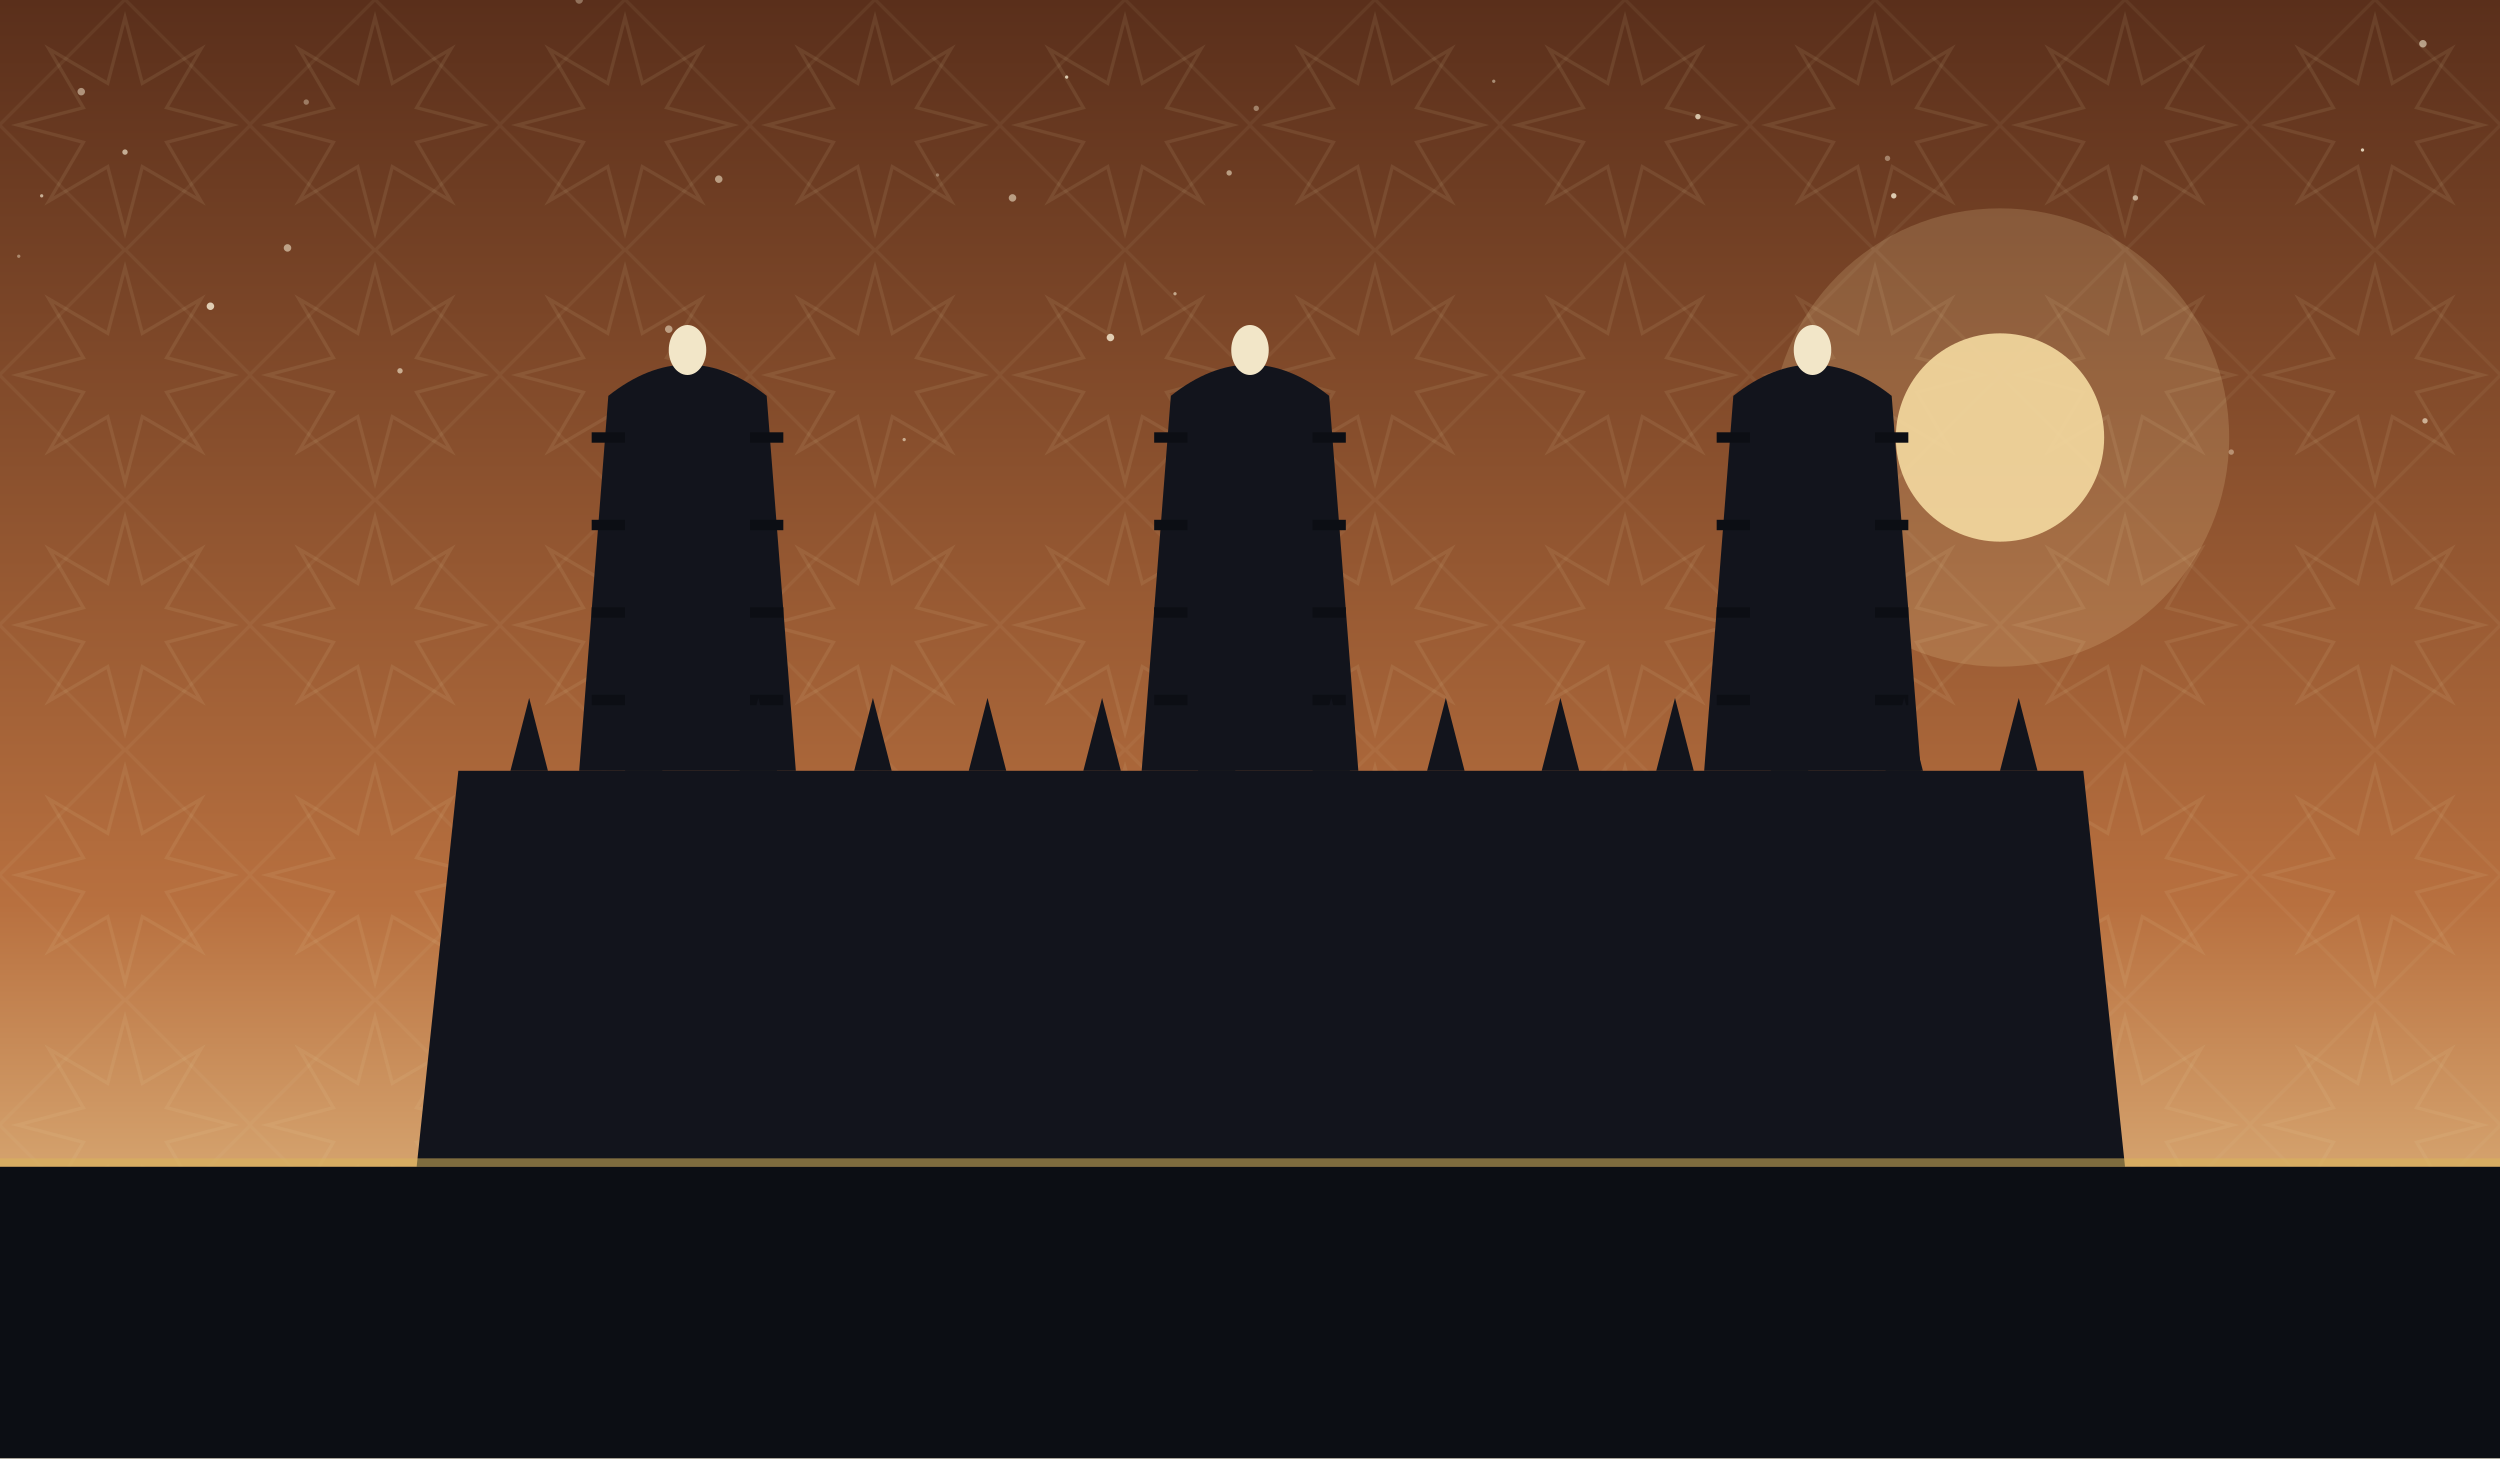
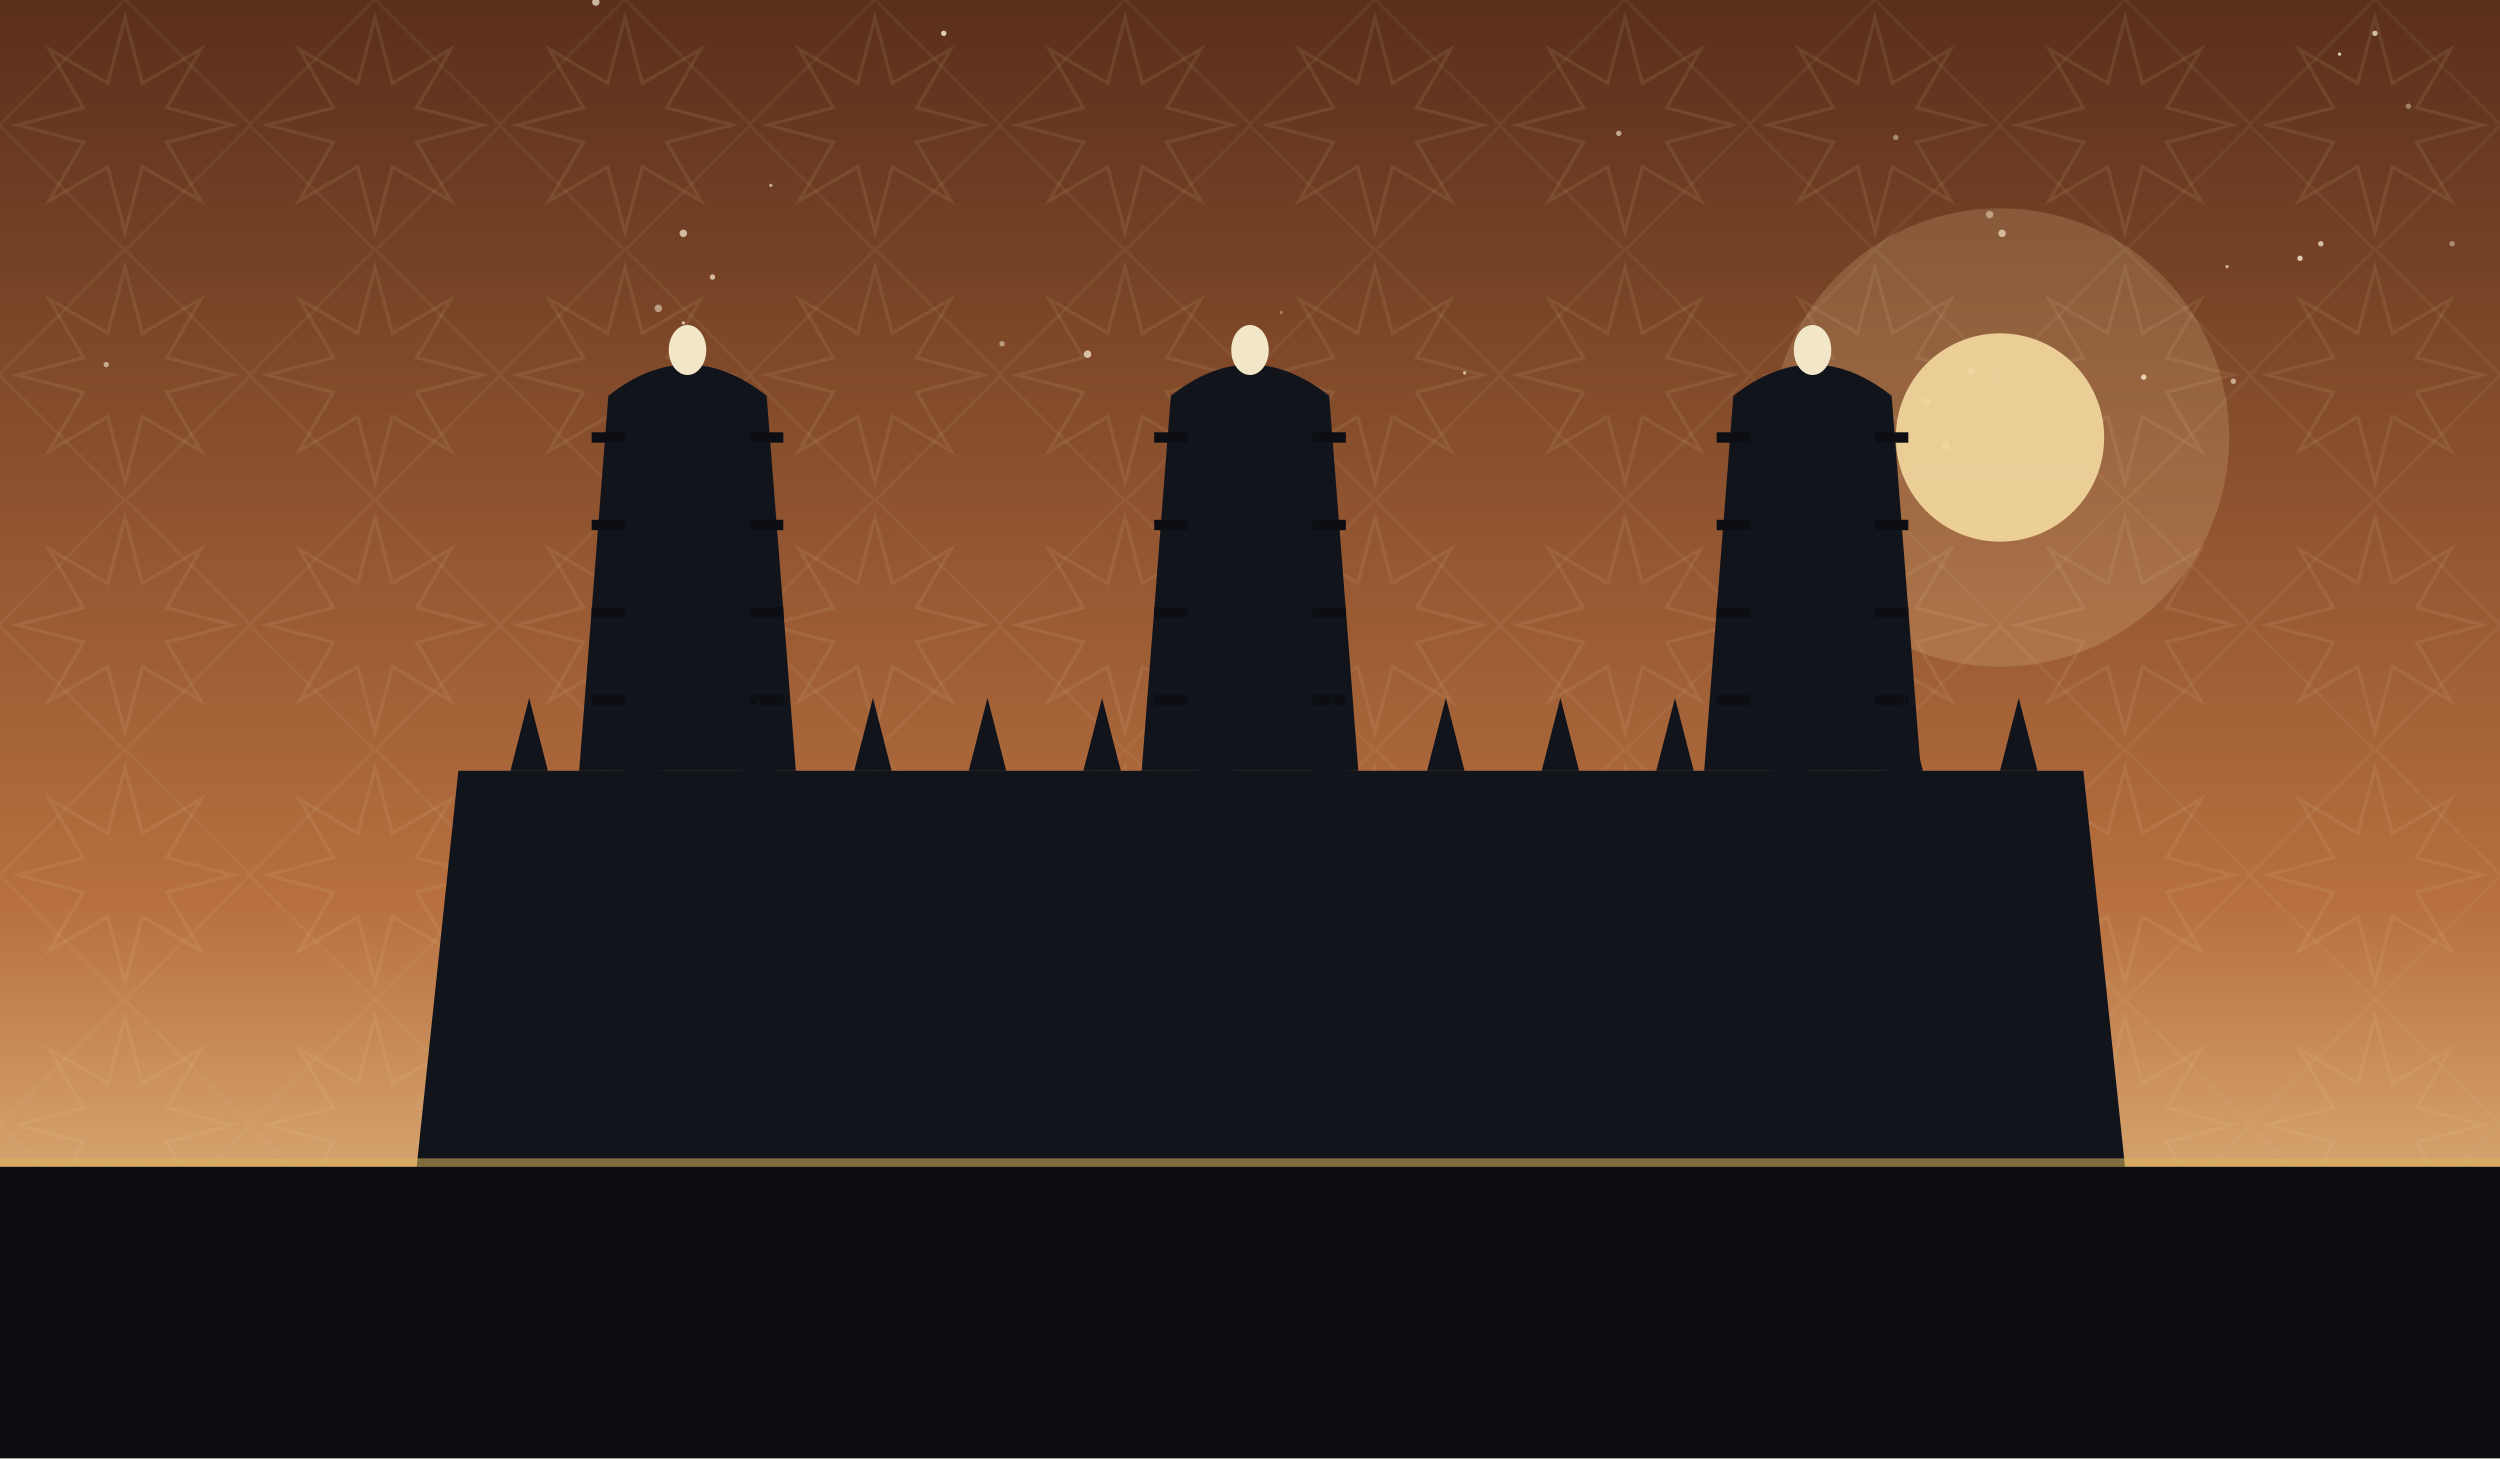
<svg xmlns="http://www.w3.org/2000/svg" viewBox="0 0 1200 700" role="img">
  <defs>
    <linearGradient id="sky" x1="0" y1="0" x2="0" y2="1">
      <stop offset="0" stop-color="#5a2f1b" />
      <stop offset="0.62" stop-color="#b8703f" />
      <stop offset="1" stop-color="#f4d9a0" />
    </linearGradient>
    <pattern id="g1" width="120" height="120" patternUnits="userSpaceOnUse">
      <polygon points="111.6,60.0 80.0,68.3 96.5,96.5 68.3,80.0 60.0,111.6 51.7,80.0 23.5,96.5 40.0,68.3 8.4,60.0 40.0,51.7 23.5,23.5 51.7,40.0 60.0,8.4 68.3,40.0 96.5,23.5 80.0,51.7" fill="none" stroke="#e8d9a8" stroke-width="1.6" opacity="0.1" />
      <rect x="17.4" y="17.4" width="85.2" height="85.2" fill="none" stroke="#e8d9a8" stroke-width="1.6" opacity="0.07" transform="rotate(45 60.0 60.0)" />
    </pattern>
  </defs>
  <rect width="1200" height="700" fill="url(#sky)" />
  <rect width="1200" height="700" fill="url(#g1)" />
-   <circle cx="1025" cy="95" r="1.3" fill="#f7ecd2" opacity="0.60" />
-   <circle cx="603" cy="52" r="1.3" fill="#f7ecd2" opacity="0.41" />
-   <circle cx="1134" cy="72" r="0.8" fill="#f7ecd2" opacity="0.83" />
-   <circle cx="434" cy="211" r="0.8" fill="#f7ecd2" opacity="0.59" />
-   <circle cx="1071" cy="217" r="1.3" fill="#f7ecd2" opacity="0.42" />
-   <circle cx="909" cy="94" r="1.3" fill="#f7ecd2" opacity="0.81" />
-   <circle cx="20" cy="94" r="0.8" fill="#f7ecd2" opacity="0.65" />
-   <circle cx="60" cy="73" r="1.3" fill="#f7ecd2" opacity="0.65" />
-   <circle cx="717" cy="39" r="0.8" fill="#f7ecd2" opacity="0.48" />
-   <circle cx="815" cy="56" r="1.3" fill="#f7ecd2" opacity="0.75" />
-   <circle cx="906" cy="76" r="1.3" fill="#f7ecd2" opacity="0.41" />
-   <circle cx="486" cy="95" r="1.8" fill="#f7ecd2" opacity="0.55" />
-   <circle cx="1163" cy="21" r="1.8" fill="#f7ecd2" opacity="0.58" />
-   <circle cx="321" cy="158" r="1.8" fill="#f7ecd2" opacity="0.53" />
-   <circle cx="192" cy="178" r="1.3" fill="#f7ecd2" opacity="0.61" />
-   <circle cx="512" cy="37" r="0.8" fill="#f7ecd2" opacity="0.79" />
-   <circle cx="9" cy="123" r="0.8" fill="#f7ecd2" opacity="0.42" />
-   <circle cx="627" cy="200" r="1.8" fill="#f7ecd2" opacity="0.35" />
-   <circle cx="278" cy="0" r="1.8" fill="#f7ecd2" opacity="0.35" />
-   <circle cx="138" cy="119" r="1.8" fill="#f7ecd2" opacity="0.57" />
-   <circle cx="855" cy="185" r="1.8" fill="#f7ecd2" opacity="0.60" />
-   <circle cx="533" cy="162" r="1.8" fill="#f7ecd2" opacity="0.81" />
-   <circle cx="1164" cy="202" r="1.3" fill="#f7ecd2" opacity="0.63" />
-   <circle cx="564" cy="141" r="0.8" fill="#f7ecd2" opacity="0.59" />
-   <circle cx="101" cy="147" r="1.8" fill="#f7ecd2" opacity="0.82" />
-   <circle cx="39" cy="44" r="1.8" fill="#f7ecd2" opacity="0.51" />
-   <circle cx="450" cy="84" r="0.8" fill="#f7ecd2" opacity="0.35" />
-   <circle cx="590" cy="83" r="1.3" fill="#f7ecd2" opacity="0.55" />
-   <circle cx="147" cy="49" r="1.3" fill="#f7ecd2" opacity="0.38" />
-   <circle cx="345" cy="86" r="1.8" fill="#f7ecd2" opacity="0.55" />
+   <circle cx="1104" cy="124" r="1.3" fill="#f7ecd2" opacity="0.81" />
+   <circle cx="370" cy="89" r="0.8" fill="#f7ecd2" opacity="0.65" />
+   <circle cx="925" cy="193" r="1.8" fill="#f7ecd2" opacity="0.60" />
+   <circle cx="777" cy="64" r="1.3" fill="#f7ecd2" opacity="0.63" />
+   <circle cx="910" cy="66" r="1.3" fill="#f7ecd2" opacity="0.45" />
+   <circle cx="1156" cy="51" r="1.3" fill="#f7ecd2" opacity="0.41" />
+   <circle cx="51" cy="175" r="1.3" fill="#f7ecd2" opacity="0.60" />
+   <circle cx="1123" cy="26" r="0.8" fill="#f7ecd2" opacity="0.83" />
+   <circle cx="316" cy="148" r="1.8" fill="#f7ecd2" opacity="0.53" />
+   <circle cx="342" cy="133" r="1.3" fill="#f7ecd2" opacity="0.71" />
+   <circle cx="1177" cy="117" r="1.3" fill="#f7ecd2" opacity="0.44" />
+   <circle cx="1069" cy="128" r="0.8" fill="#f7ecd2" opacity="0.67" />
+   <circle cx="522" cy="170" r="1.8" fill="#f7ecd2" opacity="0.75" />
+   <circle cx="328" cy="155" r="0.8" fill="#f7ecd2" opacity="0.75" />
+   <circle cx="703" cy="179" r="0.8" fill="#f7ecd2" opacity="0.72" />
+   <circle cx="615" cy="150" r="0.8" fill="#f7ecd2" opacity="0.35" />
+   <circle cx="328" cy="112" r="1.8" fill="#f7ecd2" opacity="0.71" />
+   <circle cx="1114" cy="117" r="1.3" fill="#f7ecd2" opacity="0.73" />
+   <circle cx="1029" cy="181" r="1.3" fill="#f7ecd2" opacity="0.84" />
+   <circle cx="961" cy="112" r="1.8" fill="#f7ecd2" opacity="0.67" />
+   <circle cx="934" cy="214" r="1.8" fill="#f7ecd2" opacity="0.61" />
+   <circle cx="300" cy="199" r="1.3" fill="#f7ecd2" opacity="0.35" />
+   <circle cx="955" cy="103" r="1.8" fill="#f7ecd2" opacity="0.50" />
+   <circle cx="907" cy="214" r="1.8" fill="#f7ecd2" opacity="0.83" />
+   <circle cx="1140" cy="16" r="1.3" fill="#f7ecd2" opacity="0.75" />
+   <circle cx="286" cy="1" r="1.8" fill="#f7ecd2" opacity="0.71" />
+   <circle cx="481" cy="165" r="1.3" fill="#f7ecd2" opacity="0.50" />
+   <circle cx="453" cy="16" r="1.3" fill="#f7ecd2" opacity="0.83" />
+   <circle cx="946" cy="178" r="1.8" fill="#f7ecd2" opacity="0.73" />
+   <circle cx="1072" cy="183" r="1.3" fill="#f7ecd2" opacity="0.61" />
  <circle cx="960" cy="210" r="110" fill="#f4d9a0" opacity="0.18" />
  <circle cx="960" cy="210" r="50" fill="#f4d9a0" opacity="0.9" />
  <path d="M 200 560 L 220 370 L 1000 370 L 1020 560 Z" fill="#12141c" />
  <path d="M 278 370 L 292 190 Q 330 160 368 190 L 382 370 Z" fill="#12141c" />
  <ellipse cx="330" cy="168" rx="9" ry="12" fill="#f2e6c8" />
  <line x1="300" y1="210" x2="284" y2="210" stroke="#0c0e14" stroke-width="5" />
  <line x1="360" y1="210" x2="376" y2="210" stroke="#0c0e14" stroke-width="5" />
  <line x1="300" y1="252" x2="284" y2="252" stroke="#0c0e14" stroke-width="5" />
  <line x1="360" y1="252" x2="376" y2="252" stroke="#0c0e14" stroke-width="5" />
  <line x1="300" y1="294" x2="284" y2="294" stroke="#0c0e14" stroke-width="5" />
  <line x1="360" y1="294" x2="376" y2="294" stroke="#0c0e14" stroke-width="5" />
  <line x1="300" y1="336" x2="284" y2="336" stroke="#0c0e14" stroke-width="5" />
  <line x1="360" y1="336" x2="376" y2="336" stroke="#0c0e14" stroke-width="5" />
  <path d="M 548 370 L 562 190 Q 600 160 638 190 L 652 370 Z" fill="#12141c" />
  <ellipse cx="600" cy="168" rx="9" ry="12" fill="#f2e6c8" />
  <line x1="570" y1="210" x2="554" y2="210" stroke="#0c0e14" stroke-width="5" />
  <line x1="630" y1="210" x2="646" y2="210" stroke="#0c0e14" stroke-width="5" />
  <line x1="570" y1="252" x2="554" y2="252" stroke="#0c0e14" stroke-width="5" />
  <line x1="630" y1="252" x2="646" y2="252" stroke="#0c0e14" stroke-width="5" />
  <line x1="570" y1="294" x2="554" y2="294" stroke="#0c0e14" stroke-width="5" />
  <line x1="630" y1="294" x2="646" y2="294" stroke="#0c0e14" stroke-width="5" />
  <line x1="570" y1="336" x2="554" y2="336" stroke="#0c0e14" stroke-width="5" />
  <line x1="630" y1="336" x2="646" y2="336" stroke="#0c0e14" stroke-width="5" />
  <path d="M 818 370 L 832 190 Q 870 160 908 190 L 922 370 Z" fill="#12141c" />
  <ellipse cx="870" cy="168" rx="9" ry="12" fill="#f2e6c8" />
  <line x1="840" y1="210" x2="824" y2="210" stroke="#0c0e14" stroke-width="5" />
  <line x1="900" y1="210" x2="916" y2="210" stroke="#0c0e14" stroke-width="5" />
  <line x1="840" y1="252" x2="824" y2="252" stroke="#0c0e14" stroke-width="5" />
  <line x1="900" y1="252" x2="916" y2="252" stroke="#0c0e14" stroke-width="5" />
  <line x1="840" y1="294" x2="824" y2="294" stroke="#0c0e14" stroke-width="5" />
  <line x1="900" y1="294" x2="916" y2="294" stroke="#0c0e14" stroke-width="5" />
  <line x1="840" y1="336" x2="824" y2="336" stroke="#0c0e14" stroke-width="5" />
  <line x1="900" y1="336" x2="916" y2="336" stroke="#0c0e14" stroke-width="5" />
  <path d="M 245 370 L 254 335 L 263 370 Z" fill="#12141c" />
  <path d="M 300 370 L 309 335 L 318 370 Z" fill="#12141c" />
  <path d="M 355 370 L 364 335 L 373 370 Z" fill="#12141c" />
  <path d="M 410 370 L 419 335 L 428 370 Z" fill="#12141c" />
  <path d="M 465 370 L 474 335 L 483 370 Z" fill="#12141c" />
  <path d="M 520 370 L 529 335 L 538 370 Z" fill="#12141c" />
  <path d="M 575 370 L 584 335 L 593 370 Z" fill="#12141c" />
  <path d="M 630 370 L 639 335 L 648 370 Z" fill="#12141c" />
  <path d="M 685 370 L 694 335 L 703 370 Z" fill="#12141c" />
  <path d="M 740 370 L 749 335 L 758 370 Z" fill="#12141c" />
  <path d="M 795 370 L 804 335 L 813 370 Z" fill="#12141c" />
  <path d="M 850 370 L 859 335 L 868 370 Z" fill="#12141c" />
  <path d="M 905 370 L 914 335 L 923 370 Z" fill="#12141c" />
  <path d="M 960 370 L 969 335 L 978 370 Z" fill="#12141c" />
  <rect x="0" y="560" width="1200" height="140" fill="#0c0e14" />
  <rect x="0" y="556" width="1200" height="4" fill="#d8b45a" opacity="0.55" />
</svg>
